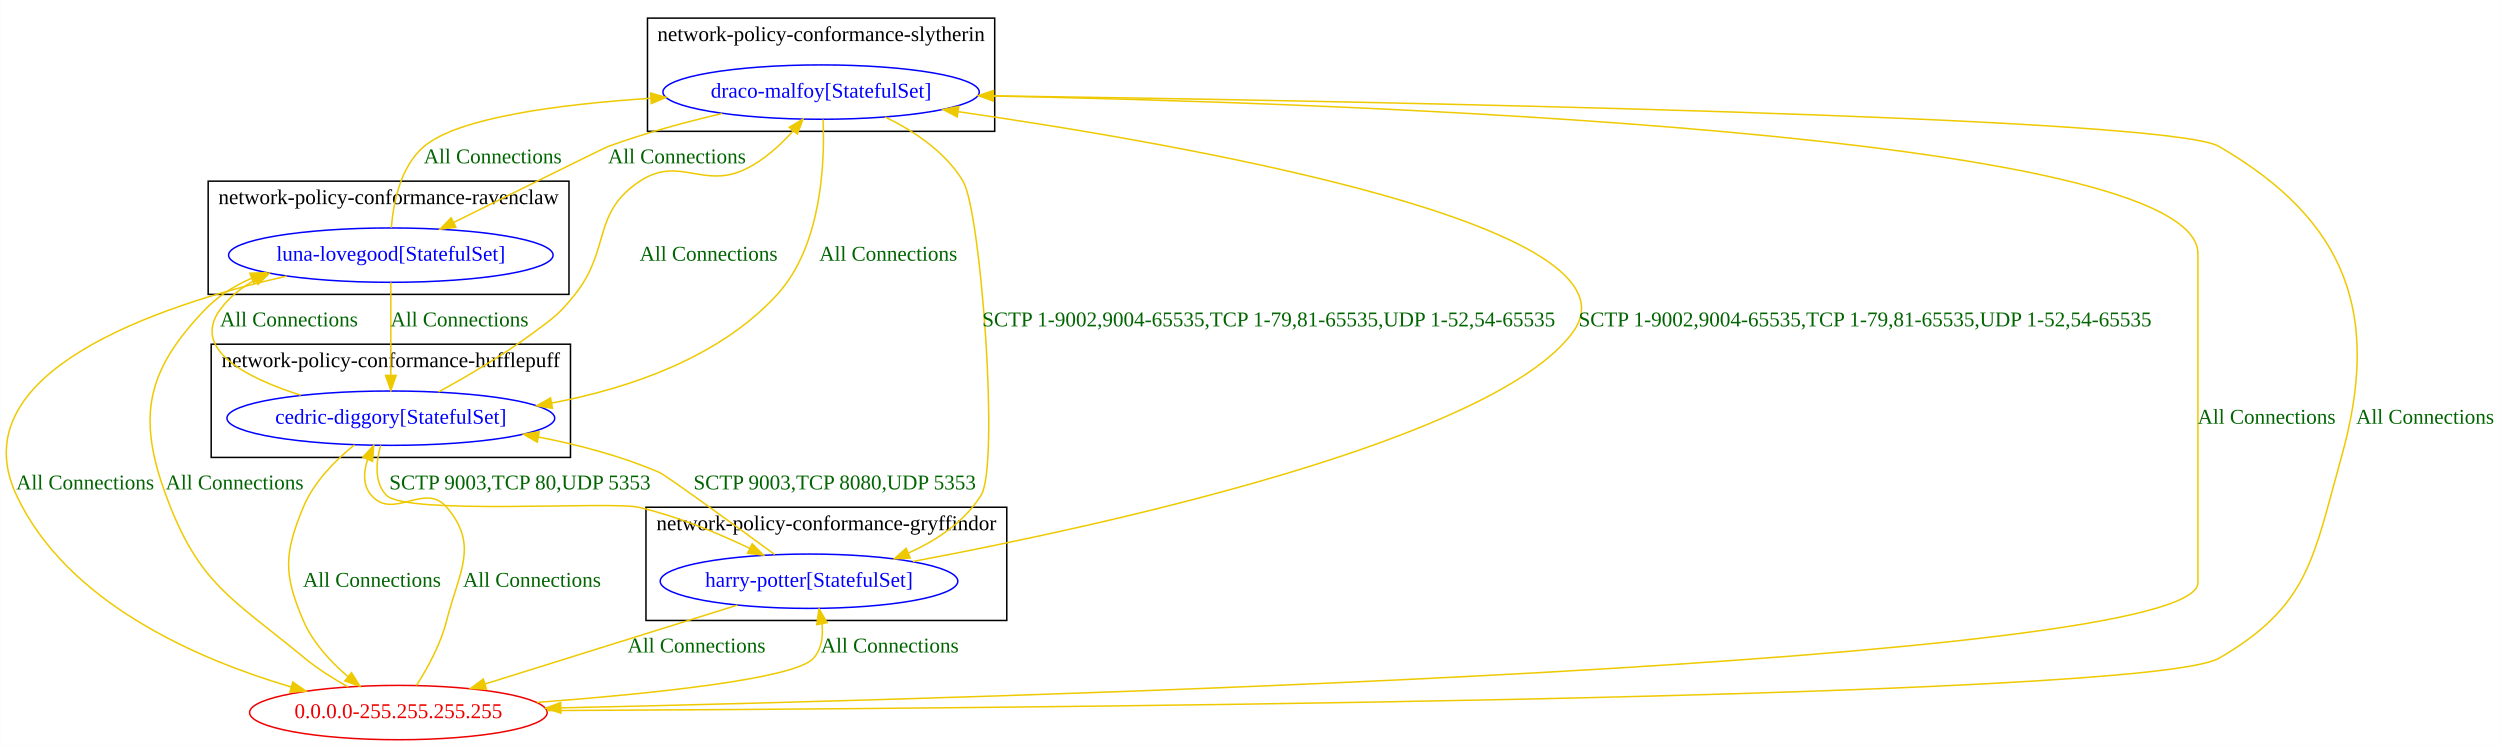
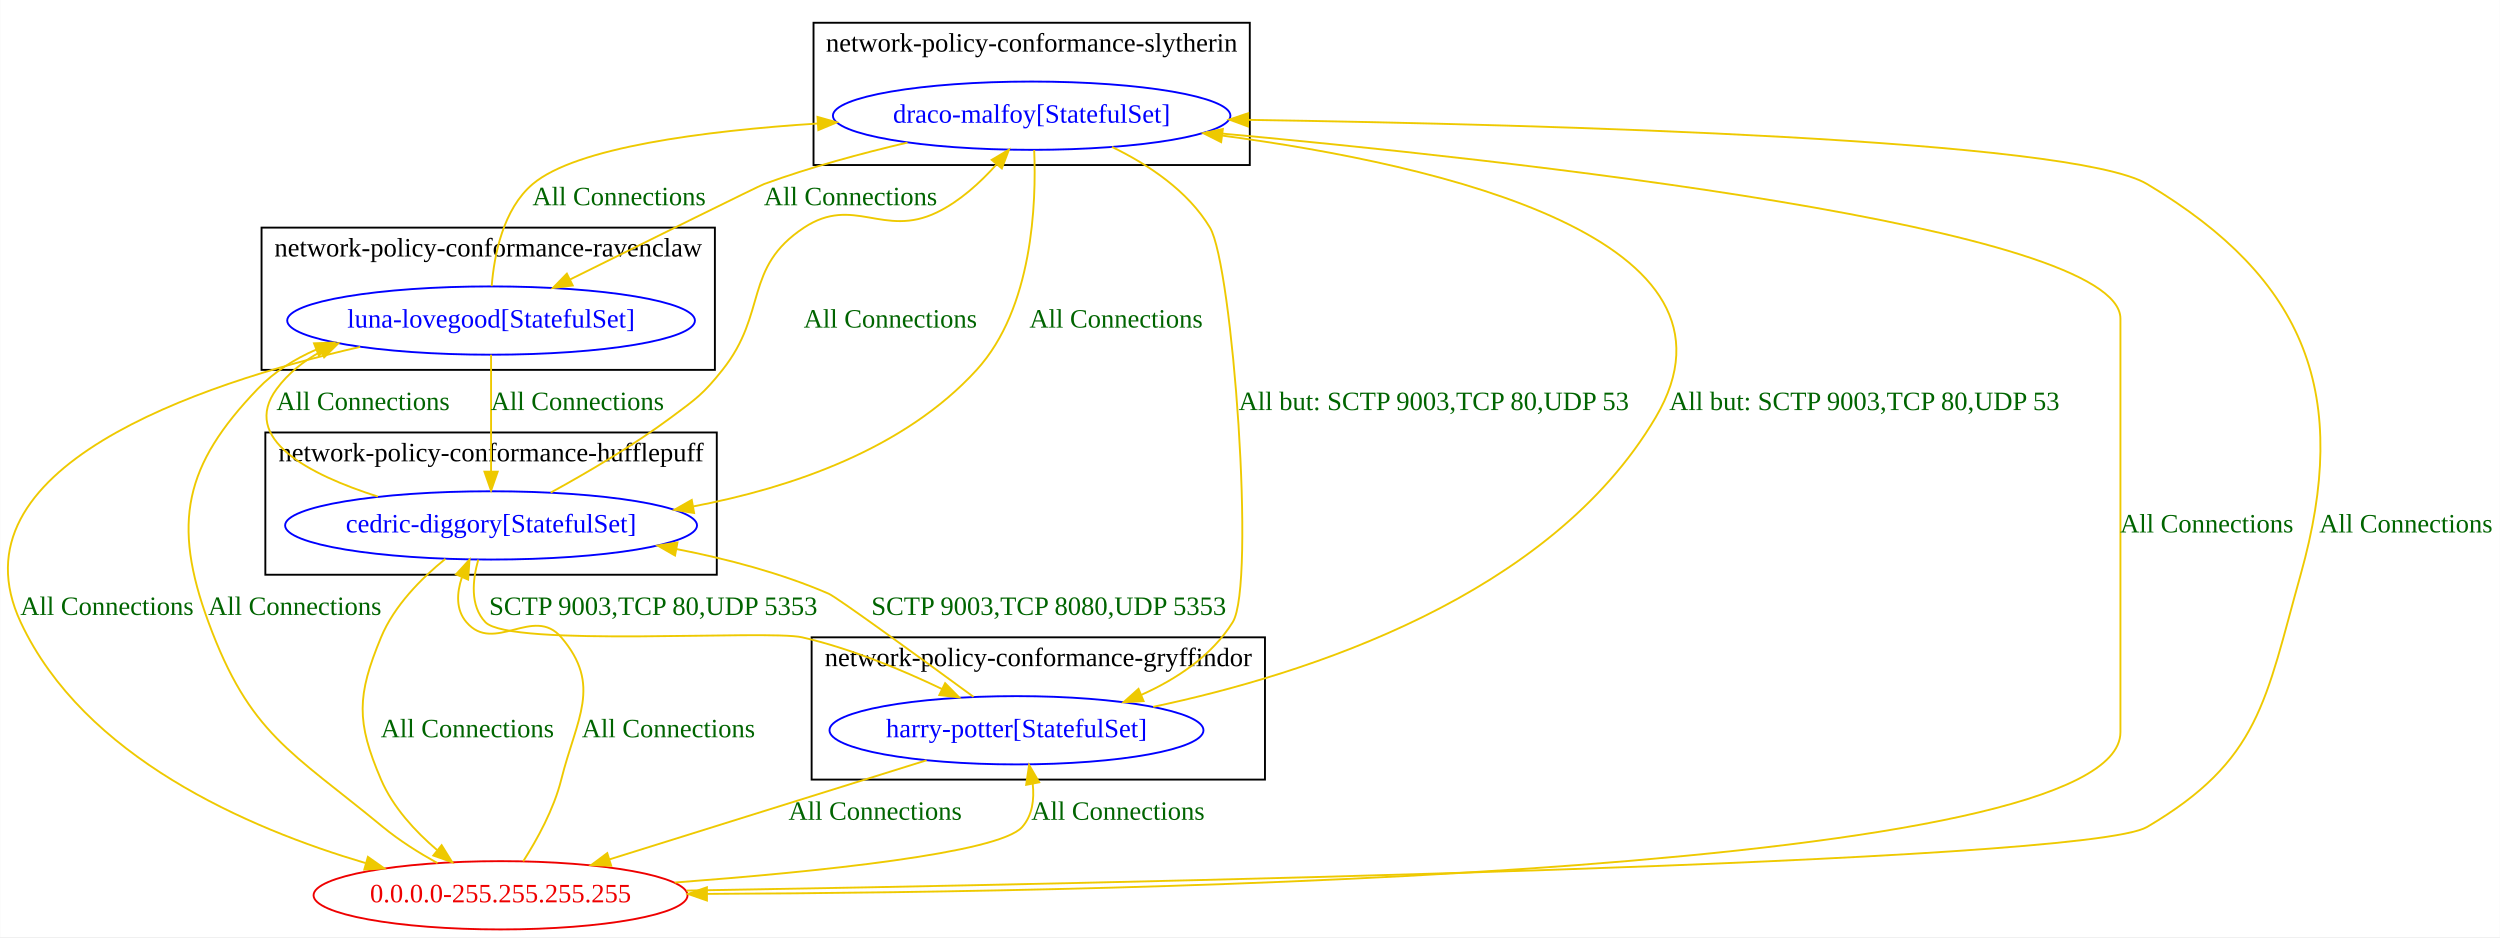
- <svg xmlns="http://www.w3.org/2000/svg" width="1656pt" height="494pt" viewBox="0.00 0.00 1655.78 494.00">
+ <svg xmlns="http://www.w3.org/2000/svg" width="1318pt" height="494pt" viewBox="0.00 0.00 1317.78 494.00">
  <g id="graph0" class="graph" transform="scale(1 1) rotate(0) translate(4 490)">
-     <polygon fill="white" stroke="transparent" points="-4,4 -4,-490 1651.78,-490 1651.78,4 -4,4" />
-     <g id="clust1" class="cluster">
-       <polygon fill="none" stroke="black" points="423.78,-79 423.78,-154 662.78,-154 662.78,-79 423.78,-79" />
-       <text text-anchor="middle" x="543.28" y="-138.8" font-family="Times New Roman,serif" font-size="14.00">network-policy-conformance-gryffindor</text>
+     <polygon fill="white" stroke="transparent" points="-4,4 -4,-490 1313.78,-490 1313.78,4 -4,4" />
+     <g id="clust3" class="cluster">
+       <polygon fill="none" stroke="black" points="133.78,-295 133.78,-370 372.78,-370 372.78,-295 133.78,-295" />
+       <text text-anchor="middle" x="253.28" y="-354.8" font-family="Times New Roman,serif" font-size="14.00">network-policy-conformance-ravenclaw</text>
    </g>
    <g id="clust2" class="cluster">
      <polygon fill="none" stroke="black" points="135.78,-187 135.78,-262 373.78,-262 373.78,-187 135.78,-187" />
      <text text-anchor="middle" x="254.78" y="-246.8" font-family="Times New Roman,serif" font-size="14.00">network-policy-conformance-hufflepuff</text>
    </g>
    <g id="clust4" class="cluster">
      <polygon fill="none" stroke="black" points="424.78,-403 424.78,-478 654.78,-478 654.78,-403 424.78,-403" />
      <text text-anchor="middle" x="539.78" y="-462.8" font-family="Times New Roman,serif" font-size="14.00">network-policy-conformance-slytherin</text>
    </g>
-     <g id="clust3" class="cluster">
-       <polygon fill="none" stroke="black" points="133.78,-295 133.78,-370 372.78,-370 372.78,-295 133.78,-295" />
-       <text text-anchor="middle" x="253.28" y="-354.8" font-family="Times New Roman,serif" font-size="14.00">network-policy-conformance-ravenclaw</text>
+     <g id="clust1" class="cluster">
+       <polygon fill="none" stroke="black" points="423.78,-79 423.78,-154 662.78,-154 662.78,-79 423.78,-79" />
+       <text text-anchor="middle" x="543.28" y="-138.8" font-family="Times New Roman,serif" font-size="14.00">network-policy-conformance-gryffindor</text>
    </g>
    <g id="node1" class="node">
      <ellipse fill="none" stroke="blue" cx="531.78" cy="-105" rx="98.58" ry="18" />
      <text text-anchor="middle" x="531.78" y="-101.3" font-family="Times New Roman,serif" font-size="14.00" fill="blue">harry-potter[StatefulSet]</text>
    </g>
    <g id="node2" class="node">
      <ellipse fill="none" stroke="blue" cx="254.78" cy="-213" rx="108.58" ry="18" />
      <text text-anchor="middle" x="254.78" y="-209.3" font-family="Times New Roman,serif" font-size="14.00" fill="blue">cedric-diggory[StatefulSet]</text>
    </g>
    <g id="edge6" class="edge">
      <path fill="none" stroke="#eec900" d="M509.12,-122.63C481.22,-143.03 437.01,-175.17 432.78,-177 407.79,-187.81 379.38,-195.31 352.71,-200.5" />
      <polygon fill="#eec900" stroke="#eec900" points="351.77,-197.11 342.58,-202.38 353.05,-204 351.77,-197.11" />
      <text text-anchor="middle" x="548.78" y="-165.8" font-family="Times New Roman,serif" font-size="14.00" fill="darkgreen">SCTP 9003,TCP 8080,UDP 5353</text>
    </g>
    <g id="node4" class="node">
      <ellipse fill="none" stroke="blue" cx="539.78" cy="-429" rx="104.78" ry="18" />
      <text text-anchor="middle" x="539.78" y="-425.3" font-family="Times New Roman,serif" font-size="14.00" fill="blue">draco-malfoy[StatefulSet]</text>
    </g>
    <g id="edge7" class="edge">
-       <path fill="none" stroke="#eec900" d="M600.58,-118.09C726.42,-141.75 985.58,-198.2 1037.78,-270 1088.61,-339.9 787.81,-393.29 630.72,-416.01" />
-       <polygon fill="#eec900" stroke="#eec900" points="629.99,-412.58 620.59,-417.46 630.98,-419.51 629.99,-412.58" />
-       <text text-anchor="middle" x="1231.28" y="-273.8" font-family="Times New Roman,serif" font-size="14.00" fill="darkgreen">SCTP 1-9002,9004-65535,TCP 1-79,81-65535,UDP 1-52,54-65535</text>
+       <path fill="none" stroke="#eec900" d="M603.83,-117.35C685.11,-134.5 813.2,-175.68 868.78,-270 924.19,-364.02 756.13,-403.05 640.21,-418.52" />
+       <polygon fill="#eec900" stroke="#eec900" points="639.68,-415.06 630.21,-419.81 640.58,-422 639.68,-415.06" />
+       <text text-anchor="middle" x="978.78" y="-273.8" font-family="Times New Roman,serif" font-size="14.00" fill="darkgreen">All but: SCTP 9003,TCP 80,UDP 53</text>
    </g>
    <g id="node5" class="node">
      <ellipse fill="none" stroke="#ee0000" cx="259.78" cy="-18" rx="98.58" ry="18" />
      <text text-anchor="middle" x="259.78" y="-14.3" font-family="Times New Roman,serif" font-size="14.00" fill="#ee0000">0.0.0.0-255.255.255.255</text>
    </g>
    <g id="edge5" class="edge">
      <path fill="none" stroke="#eec900" d="M484.4,-89.19C437.89,-74.66 366.87,-52.46 317.17,-36.93" />
      <polygon fill="#eec900" stroke="#eec900" points="318.12,-33.56 307.53,-33.92 316.03,-40.24 318.12,-33.56" />
      <text text-anchor="middle" x="457.28" y="-57.8" font-family="Times New Roman,serif" font-size="14.00" fill="darkgreen">All Connections</text>
    </g>
    <g id="edge9" class="edge">
      <path fill="none" stroke="#eec900" d="M248.04,-194.98C244.98,-184.14 243.62,-170.56 251.78,-162 264.6,-148.55 400.67,-158.14 418.78,-154 444.3,-148.16 471.35,-136.88 492.58,-126.72" />
      <polygon fill="#eec900" stroke="#eec900" points="494.16,-129.84 501.6,-122.3 491.08,-123.56 494.16,-129.84" />
      <text text-anchor="middle" x="340.28" y="-165.8" font-family="Times New Roman,serif" font-size="14.00" fill="darkgreen">SCTP 9003,TCP 80,UDP 5353</text>
    </g>
    <g id="node3" class="node">
      <ellipse fill="none" stroke="blue" cx="254.78" cy="-321" rx="107.48" ry="18" />
      <text text-anchor="middle" x="254.78" y="-317.3" font-family="Times New Roman,serif" font-size="14.00" fill="blue">luna-lovegood[StatefulSet]</text>
    </g>
    <g id="edge10" class="edge">
      <path fill="none" stroke="#eec900" d="M195.13,-228.19C158.65,-239.84 122.4,-258.7 141.78,-285 147.91,-293.31 155.98,-299.7 165,-304.61" />
      <polygon fill="#eec900" stroke="#eec900" points="163.77,-307.9 174.3,-309.05 166.78,-301.59 163.77,-307.9" />
      <text text-anchor="middle" x="187.28" y="-273.8" font-family="Times New Roman,serif" font-size="14.00" fill="darkgreen">All Connections</text>
    </g>
    <g id="edge11" class="edge">
      <path fill="none" stroke="#eec900" d="M286.22,-230.31C305.26,-240.71 329.66,-255.03 349.78,-270 362.9,-279.76 366.6,-282.2 376.78,-295 400.71,-325.06 387.69,-348.88 419.78,-370 445.94,-387.21 461.58,-364.39 489.78,-378 501.88,-383.84 512.76,-393.81 521.27,-403.32" />
      <polygon fill="#eec900" stroke="#eec900" points="518.7,-405.71 527.82,-411.11 524.06,-401.2 518.7,-405.71" />
      <text text-anchor="middle" x="465.28" y="-317.3" font-family="Times New Roman,serif" font-size="14.00" fill="darkgreen">All Connections</text>
    </g>
    <g id="edge8" class="edge">
      <path fill="none" stroke="#eec900" d="M230.72,-195.39C218.03,-185.11 203.7,-170.71 196.78,-154 184.03,-123.2 183.65,-109.64 196.78,-79 203.02,-64.45 214.71,-51.76 226.34,-41.84" />
      <polygon fill="#eec900" stroke="#eec900" points="228.72,-44.42 234.32,-35.43 224.33,-38.96 228.72,-44.42" />
      <text text-anchor="middle" x="242.28" y="-101.3" font-family="Times New Roman,serif" font-size="14.00" fill="darkgreen">All Connections</text>
    </g>
    <g id="edge13" class="edge">
      <path fill="none" stroke="#eec900" d="M254.78,-302.97C254.78,-286.38 254.78,-260.88 254.78,-241.43" />
      <polygon fill="#eec900" stroke="#eec900" points="258.28,-241.34 254.78,-231.34 251.28,-241.34 258.28,-241.34" />
      <text text-anchor="middle" x="300.28" y="-273.8" font-family="Times New Roman,serif" font-size="14.00" fill="darkgreen">All Connections</text>
    </g>
    <g id="edge14" class="edge">
      <path fill="none" stroke="#eec900" d="M255.11,-339.15C256.42,-355.58 261.11,-379.76 276.78,-393 299.54,-412.21 366.4,-420.95 427.01,-424.89" />
      <polygon fill="#eec900" stroke="#eec900" points="426.87,-428.38 437.06,-425.5 427.3,-421.4 426.87,-428.38" />
      <text text-anchor="middle" x="322.28" y="-381.8" font-family="Times New Roman,serif" font-size="14.00" fill="darkgreen">All Connections</text>
    </g>
    <g id="edge12" class="edge">
      <path fill="none" stroke="#eec900" d="M185.77,-307.13C99.89,-287.44 -31.15,-243.31 6.78,-162 39.94,-90.93 126.1,-53.45 188.68,-34.96" />
      <polygon fill="#eec900" stroke="#eec900" points="189.85,-38.27 198.51,-32.16 187.93,-31.54 189.85,-38.27" />
      <text text-anchor="middle" x="52.28" y="-165.8" font-family="Times New Roman,serif" font-size="14.00" fill="darkgreen">All Connections</text>
    </g>
    <g id="edge16" class="edge">
      <path fill="none" stroke="#eec900" d="M582.14,-412.53C601.27,-403.25 622.15,-389.41 633.78,-370 645.69,-350.14 658.02,-181.65 645.78,-162 634.76,-144.31 616.34,-132.04 597.48,-123.62" />
      <polygon fill="#eec900" stroke="#eec900" points="598.79,-120.37 588.21,-119.78 596.11,-126.84 598.79,-120.37" />
-       <text text-anchor="middle" x="836.28" y="-273.8" font-family="Times New Roman,serif" font-size="14.00" fill="darkgreen">SCTP 1-9002,9004-65535,TCP 1-79,81-65535,UDP 1-52,54-65535</text>
+       <text text-anchor="middle" x="751.78" y="-273.8" font-family="Times New Roman,serif" font-size="14.00" fill="darkgreen">All but: SCTP 9003,TCP 80,UDP 53</text>
    </g>
    <g id="edge17" class="edge">
      <path fill="none" stroke="#eec900" d="M541.11,-410.89C542.29,-382.97 540.41,-327.48 510.78,-295 472.71,-253.26 413.31,-232.89 361.32,-223.01" />
      <polygon fill="#eec900" stroke="#eec900" points="361.82,-219.54 351.36,-221.22 360.59,-226.43 361.82,-219.54" />
      <text text-anchor="middle" x="584.28" y="-317.3" font-family="Times New Roman,serif" font-size="14.00" fill="darkgreen">All Connections</text>
    </g>
    <g id="edge18" class="edge">
      <path fill="none" stroke="#eec900" d="M474.33,-414.84C450.24,-409.19 422.94,-401.84 398.78,-393 396.11,-392.02 338.02,-363.29 296.46,-342.68" />
      <polygon fill="#eec900" stroke="#eec900" points="297.85,-339.47 287.34,-338.16 294.74,-345.74 297.85,-339.47" />
      <text text-anchor="middle" x="444.28" y="-381.8" font-family="Times New Roman,serif" font-size="14.00" fill="darkgreen">All Connections</text>
    </g>
    <g id="edge15" class="edge">
-       <path fill="none" stroke="#eec900" d="M643.51,-426.6C882.55,-422.01 1451.78,-402.6 1451.78,-322 1451.78,-322 1451.78,-322 1451.78,-104 1451.78,-49.92 660.88,-27.55 367.55,-21.11" />
-       <polygon fill="#eec900" stroke="#eec900" points="367.4,-17.6 357.33,-20.88 367.25,-24.6 367.4,-17.6" />
-       <text text-anchor="middle" x="1497.28" y="-209.3" font-family="Times New Roman,serif" font-size="14.00" fill="darkgreen">All Connections</text>
+       <path fill="none" stroke="#eec900" d="M631.69,-420.36C793.84,-405.62 1113.78,-370.42 1113.78,-322 1113.78,-322 1113.78,-322 1113.78,-104 1113.78,-29.95 598.81,-19.65 368.66,-18.74" />
+       <polygon fill="#eec900" stroke="#eec900" points="368.59,-15.24 358.58,-18.71 368.57,-22.24 368.59,-15.24" />
+       <text text-anchor="middle" x="1159.28" y="-209.3" font-family="Times New Roman,serif" font-size="14.00" fill="darkgreen">All Connections</text>
    </g>
    <g id="edge1" class="edge">
      <path fill="none" stroke="#eec900" d="M351.6,-24.73C426.76,-30.38 522.62,-40.19 534.78,-54 540.2,-60.15 541.22,-68.54 540.35,-76.7" />
      <polygon fill="#eec900" stroke="#eec900" points="536.88,-76.23 538.43,-86.71 543.75,-77.56 536.88,-76.23" />
      <text text-anchor="middle" x="585.28" y="-57.8" font-family="Times New Roman,serif" font-size="14.00" fill="darkgreen">All Connections</text>
    </g>
    <g id="edge2" class="edge">
      <path fill="none" stroke="#eec900" d="M271.72,-35.92C279.1,-47.46 287.89,-63.42 291.78,-79 299.87,-111.34 313.41,-128.64 291.78,-154 277.18,-171.12 256.39,-144.88 241.78,-162 236.18,-168.57 236.63,-177.28 239.38,-185.58" />
      <polygon fill="#eec900" stroke="#eec900" points="236.26,-187.19 243.43,-194.99 242.69,-184.42 236.26,-187.19" />
      <text text-anchor="middle" x="348.28" y="-101.3" font-family="Times New Roman,serif" font-size="14.00" fill="darkgreen">All Connections</text>
    </g>
    <g id="edge3" class="edge">
      <path fill="none" stroke="#eec900" d="M226.53,-34.96C216.8,-40.35 206.46,-46.84 197.78,-54 149.14,-94.12 127.57,-102.83 105.78,-162 86.48,-214.43 93.09,-244.69 131.78,-285 140.4,-293.97 151.13,-300.7 162.64,-305.72" />
      <polygon fill="#eec900" stroke="#eec900" points="161.43,-309.01 172.02,-309.4 163.99,-302.49 161.43,-309.01" />
      <text text-anchor="middle" x="151.28" y="-165.8" font-family="Times New Roman,serif" font-size="14.00" fill="darkgreen">All Connections</text>
    </g>
    <g id="edge4" class="edge">
-       <path fill="none" stroke="#eec900" d="M358.5,-19.31C638.1,-20.53 1418.27,-26.39 1465.78,-54 1525.62,-88.77 1528.09,-120.36 1546.78,-187 1573.36,-281.72 1550.79,-343.49 1465.78,-393 1431.31,-413.08 894.09,-423.06 654.09,-426.53" />
-       <polygon fill="#eec900" stroke="#eec900" points="653.88,-423.03 643.93,-426.68 653.98,-430.03 653.88,-423.03" />
-       <text text-anchor="middle" x="1602.28" y="-209.3" font-family="Times New Roman,serif" font-size="14.00" fill="darkgreen">All Connections</text>
+       <path fill="none" stroke="#eec900" d="M357.83,-20.48C578.01,-24.15 1095.11,-34.77 1127.78,-54 1187.43,-89.11 1190.09,-120.36 1208.78,-187 1235.36,-281.72 1212.25,-342.57 1127.78,-393 1088.29,-416.58 813.85,-424.3 654.24,-426.81" />
+       <polygon fill="#eec900" stroke="#eec900" points="653.84,-423.32 643.89,-426.97 653.94,-430.32 653.84,-423.32" />
+       <text text-anchor="middle" x="1264.28" y="-209.3" font-family="Times New Roman,serif" font-size="14.00" fill="darkgreen">All Connections</text>
    </g>
  </g>
</svg>
